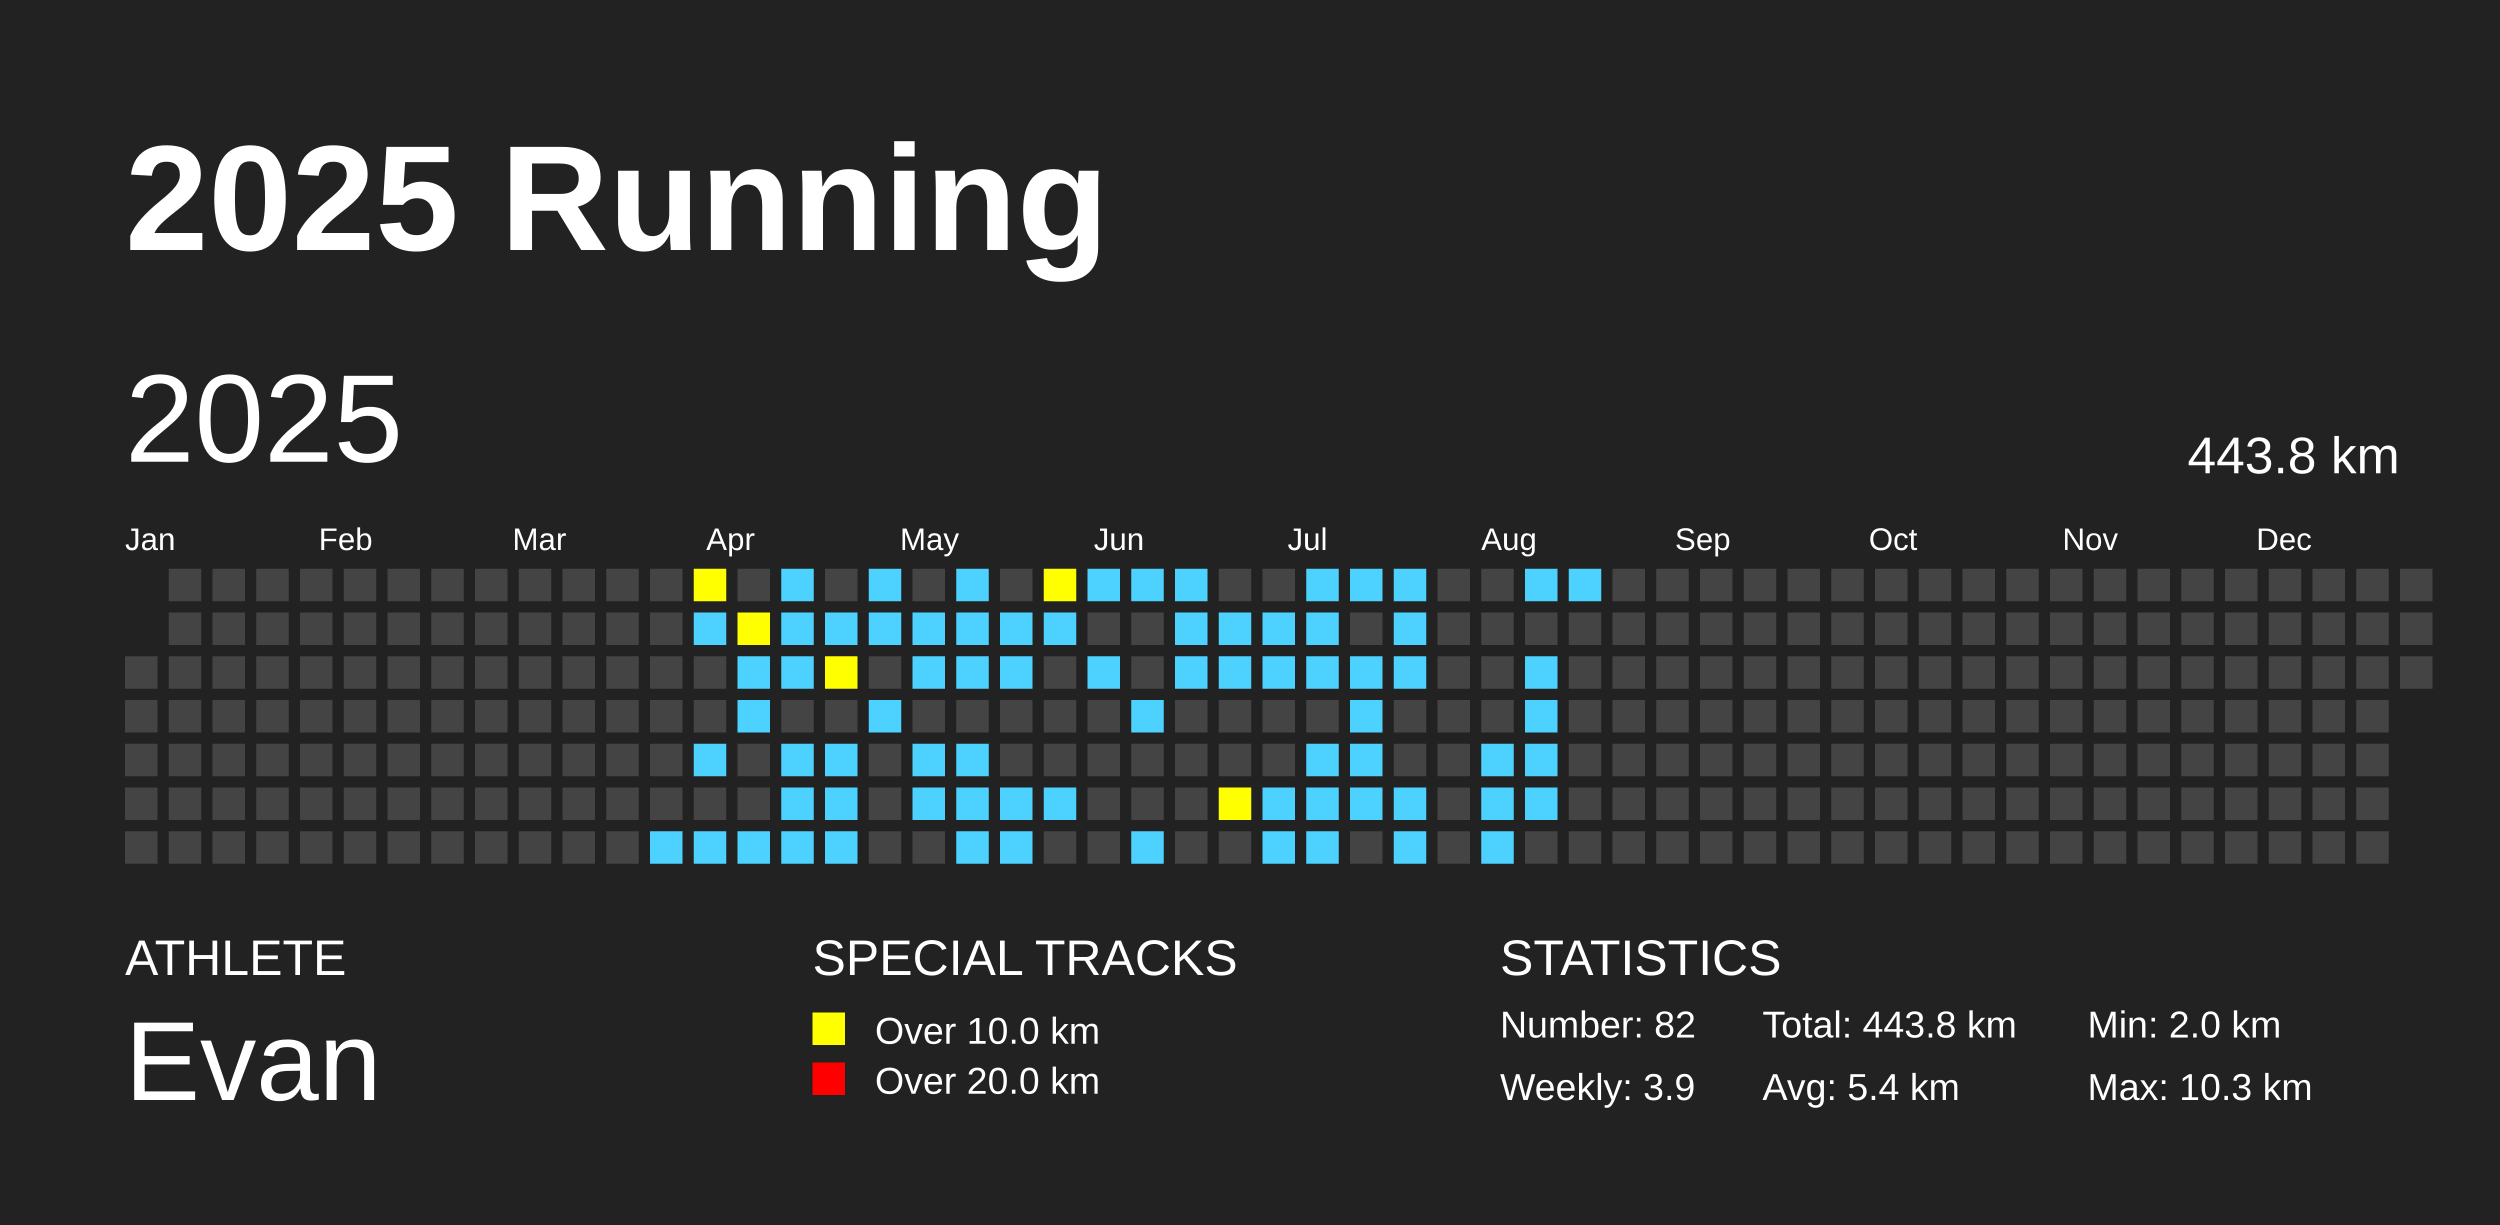
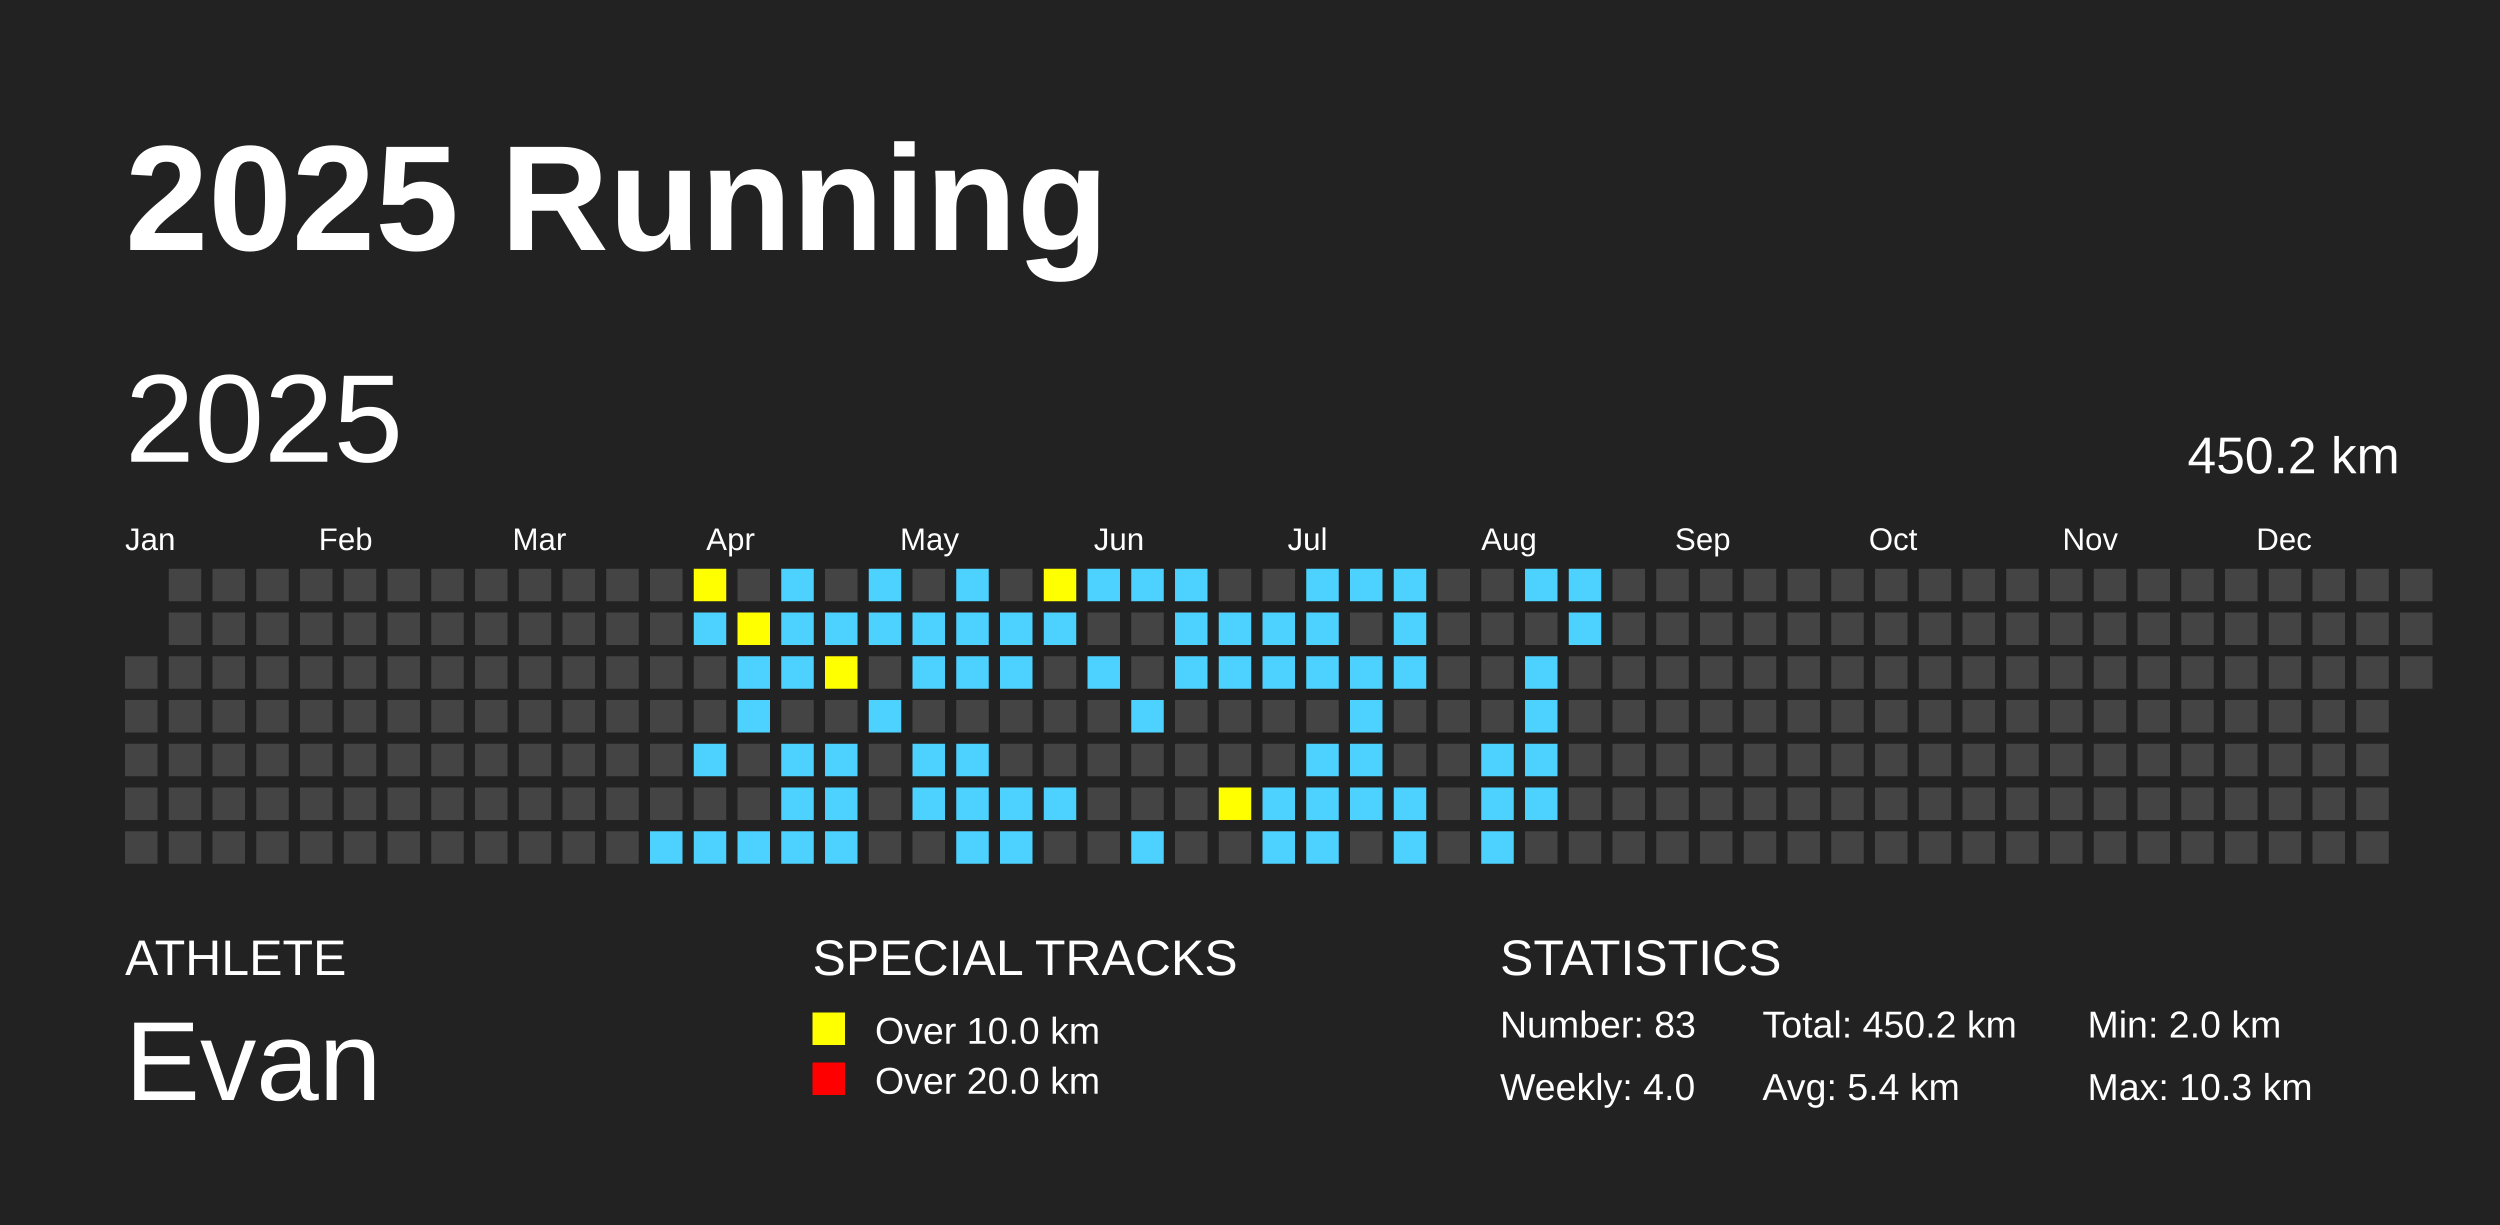
<svg xmlns="http://www.w3.org/2000/svg" baseProfile="full" height="98mm" version="1.1" viewBox="0,0,200,98" width="200mm">
  <defs />
  <rect fill="#222222" height="98" width="200" x="0" y="0" />
  <text fill="#FFFFFF" style="font-size:12px; font-family:Arial; font-weight:bold;" x="10" y="20">2025 Running</text>
  <text fill="#FFFFFF" style="font-size:4px; font-family:Arial" x="10" y="78">ATHLETE</text>
  <text fill="#FFFFFF" style="font-size:9px; font-family:Arial" x="10" y="88">Evan</text>
  <text fill="#FFFFFF" style="font-size:4px; font-family:Arial" x="65" y="78">SPECIAL TRACKS</text>
  <rect fill="yellow" height="2.6" width="2.6" x="65" y="81" />
  <text fill="#FFFFFF" style="font-size:3px; font-family:Arial" x="70" y="83.5">Over 10.0 km</text>
  <rect fill="red" height="2.6" width="2.6" x="65" y="85" />
  <text fill="#FFFFFF" style="font-size:3px; font-family:Arial" x="70" y="87.5">Over 20.0 km</text>
  <text fill="#FFFFFF" style="font-size:4px; font-family:Arial" x="120" y="78">STATISTICS</text>
-   <text fill="#FFFFFF" style="font-size:3px; font-family:Arial" x="120" y="83">Number: 82</text>
-   <text fill="#FFFFFF" style="font-size:3px; font-family:Arial" x="120" y="88">Weekly: 3.9</text>
-   <text fill="#FFFFFF" style="font-size:3px; font-family:Arial" x="141" y="83">Total: 443.8 km</text>
+   <text fill="#FFFFFF" style="font-size:3px; font-family:Arial" x="120" y="83">Number: 83</text>
+   <text fill="#FFFFFF" style="font-size:3px; font-family:Arial" x="120" y="88">Weekly: 4.0</text>
+   <text fill="#FFFFFF" style="font-size:3px; font-family:Arial" x="141" y="83">Total: 450.2 km</text>
  <text fill="#FFFFFF" style="font-size:3px; font-family:Arial" x="141" y="88">Avg: 5.4 km</text>
  <text fill="#FFFFFF" style="font-size:3px; font-family:Arial" x="167" y="83">Min: 2.0 km</text>
  <text fill="#FFFFFF" style="font-size:3px; font-family:Arial" x="167" y="88">Max: 10.3 km</text>
  <text dominant-baseline="hanging" fill="#FFFFFF" style="font-size:10.0px; font-family:Arial;" x="10" y="30">2025</text>
-   <text dominant-baseline="hanging" fill="#FFFFFF" style="font-size:4.125px; font-family:Arial;" x="175" y="35">443.8 km</text>
+   <text dominant-baseline="hanging" fill="#FFFFFF" style="font-size:4.125px; font-family:Arial;" x="175" y="35">450.2 km</text>
  <text fill="#FFFFFF" style="font-size:2.5px; font-family:Arial" x="10.0" y="44">Jan</text>
  <text fill="#FFFFFF" style="font-size:2.5px; font-family:Arial" x="25.5" y="44">Feb</text>
  <text fill="#FFFFFF" style="font-size:2.5px; font-family:Arial" x="41.0" y="44">Mar</text>
  <text fill="#FFFFFF" style="font-size:2.5px; font-family:Arial" x="56.5" y="44">Apr</text>
  <text fill="#FFFFFF" style="font-size:2.5px; font-family:Arial" x="72.0" y="44">May</text>
  <text fill="#FFFFFF" style="font-size:2.5px; font-family:Arial" x="87.5" y="44">Jun</text>
  <text fill="#FFFFFF" style="font-size:2.5px; font-family:Arial" x="103.0" y="44">Jul</text>
  <text fill="#FFFFFF" style="font-size:2.5px; font-family:Arial" x="118.5" y="44">Aug</text>
  <text fill="#FFFFFF" style="font-size:2.5px; font-family:Arial" x="134.0" y="44">Sep</text>
  <text fill="#FFFFFF" style="font-size:2.5px; font-family:Arial" x="149.5" y="44">Oct</text>
  <text fill="#FFFFFF" style="font-size:2.5px; font-family:Arial" x="165.0" y="44">Nov</text>
  <text fill="#FFFFFF" style="font-size:2.5px; font-family:Arial" x="180.5" y="44">Dec</text>
  <rect fill="#444444" height="2.6" width="2.6" x="10.0" y="52.5" />
  <rect fill="#444444" height="2.6" width="2.6" x="10.0" y="56.0" />
  <rect fill="#444444" height="2.6" width="2.6" x="10.0" y="59.5" />
  <rect fill="#444444" height="2.6" width="2.6" x="10.0" y="63.0" />
  <rect fill="#444444" height="2.6" width="2.6" x="10.0" y="66.5" />
  <rect fill="#444444" height="2.6" width="2.6" x="13.5" y="45.5" />
  <rect fill="#444444" height="2.6" width="2.6" x="13.5" y="49.0" />
  <rect fill="#444444" height="2.6" width="2.6" x="13.5" y="52.5" />
  <rect fill="#444444" height="2.6" width="2.6" x="13.5" y="56.0" />
  <rect fill="#444444" height="2.6" width="2.6" x="13.5" y="59.5" />
  <rect fill="#444444" height="2.6" width="2.6" x="13.5" y="63.0" />
  <rect fill="#444444" height="2.6" width="2.6" x="13.5" y="66.5" />
  <rect fill="#444444" height="2.6" width="2.6" x="17.0" y="45.5" />
  <rect fill="#444444" height="2.6" width="2.6" x="17.0" y="49.0" />
  <rect fill="#444444" height="2.6" width="2.6" x="17.0" y="52.5" />
  <rect fill="#444444" height="2.6" width="2.6" x="17.0" y="56.0" />
  <rect fill="#444444" height="2.6" width="2.6" x="17.0" y="59.5" />
  <rect fill="#444444" height="2.6" width="2.6" x="17.0" y="63.0" />
  <rect fill="#444444" height="2.6" width="2.6" x="17.0" y="66.5" />
  <rect fill="#444444" height="2.6" width="2.6" x="20.5" y="45.5" />
  <rect fill="#444444" height="2.6" width="2.6" x="20.5" y="49.0" />
  <rect fill="#444444" height="2.6" width="2.6" x="20.5" y="52.5" />
  <rect fill="#444444" height="2.6" width="2.6" x="20.5" y="56.0" />
  <rect fill="#444444" height="2.6" width="2.6" x="20.5" y="59.5" />
  <rect fill="#444444" height="2.6" width="2.6" x="20.5" y="63.0" />
  <rect fill="#444444" height="2.6" width="2.6" x="20.5" y="66.5" />
  <rect fill="#444444" height="2.6" width="2.6" x="24.0" y="45.5" />
  <rect fill="#444444" height="2.6" width="2.6" x="24.0" y="49.0" />
  <rect fill="#444444" height="2.6" width="2.6" x="24.0" y="52.5" />
  <rect fill="#444444" height="2.6" width="2.6" x="24.0" y="56.0" />
  <rect fill="#444444" height="2.6" width="2.6" x="24.0" y="59.5" />
  <rect fill="#444444" height="2.6" width="2.6" x="24.0" y="63.0" />
  <rect fill="#444444" height="2.6" width="2.6" x="24.0" y="66.5" />
  <rect fill="#444444" height="2.6" width="2.6" x="27.5" y="45.5" />
  <rect fill="#444444" height="2.6" width="2.6" x="27.5" y="49.0" />
  <rect fill="#444444" height="2.6" width="2.6" x="27.5" y="52.5" />
  <rect fill="#444444" height="2.6" width="2.6" x="27.5" y="56.0" />
  <rect fill="#444444" height="2.6" width="2.6" x="27.5" y="59.5" />
  <rect fill="#444444" height="2.6" width="2.6" x="27.5" y="63.0" />
  <rect fill="#444444" height="2.6" width="2.6" x="27.5" y="66.5" />
  <rect fill="#444444" height="2.6" width="2.6" x="31.0" y="45.5" />
  <rect fill="#444444" height="2.6" width="2.6" x="31.0" y="49.0" />
  <rect fill="#444444" height="2.6" width="2.6" x="31.0" y="52.5" />
  <rect fill="#444444" height="2.6" width="2.6" x="31.0" y="56.0" />
  <rect fill="#444444" height="2.6" width="2.6" x="31.0" y="59.5" />
  <rect fill="#444444" height="2.6" width="2.6" x="31.0" y="63.0" />
  <rect fill="#444444" height="2.6" width="2.6" x="31.0" y="66.5" />
  <rect fill="#444444" height="2.6" width="2.6" x="34.5" y="45.5" />
  <rect fill="#444444" height="2.6" width="2.6" x="34.5" y="49.0" />
  <rect fill="#444444" height="2.6" width="2.6" x="34.5" y="52.5" />
  <rect fill="#444444" height="2.6" width="2.6" x="34.5" y="56.0" />
  <rect fill="#444444" height="2.6" width="2.6" x="34.5" y="59.5" />
  <rect fill="#444444" height="2.6" width="2.6" x="34.5" y="63.0" />
  <rect fill="#444444" height="2.6" width="2.6" x="34.5" y="66.5" />
  <rect fill="#444444" height="2.6" width="2.6" x="38.0" y="45.5" />
  <rect fill="#444444" height="2.6" width="2.6" x="38.0" y="49.0" />
  <rect fill="#444444" height="2.6" width="2.6" x="38.0" y="52.5" />
  <rect fill="#444444" height="2.6" width="2.6" x="38.0" y="56.0" />
  <rect fill="#444444" height="2.6" width="2.6" x="38.0" y="59.5" />
  <rect fill="#444444" height="2.6" width="2.6" x="38.0" y="63.0" />
  <rect fill="#444444" height="2.6" width="2.6" x="38.0" y="66.5" />
  <rect fill="#444444" height="2.6" width="2.6" x="41.5" y="45.5" />
  <rect fill="#444444" height="2.6" width="2.6" x="41.5" y="49.0" />
  <rect fill="#444444" height="2.6" width="2.6" x="41.5" y="52.5" />
  <rect fill="#444444" height="2.6" width="2.6" x="41.5" y="56.0" />
  <rect fill="#444444" height="2.6" width="2.6" x="41.5" y="59.5" />
  <rect fill="#444444" height="2.6" width="2.6" x="41.5" y="63.0" />
  <rect fill="#444444" height="2.6" width="2.6" x="41.5" y="66.5" />
  <rect fill="#444444" height="2.6" width="2.6" x="45.0" y="45.5" />
  <rect fill="#444444" height="2.6" width="2.6" x="45.0" y="49.0" />
  <rect fill="#444444" height="2.6" width="2.6" x="45.0" y="52.5" />
  <rect fill="#444444" height="2.6" width="2.6" x="45.0" y="56.0" />
  <rect fill="#444444" height="2.6" width="2.6" x="45.0" y="59.5" />
  <rect fill="#444444" height="2.6" width="2.6" x="45.0" y="63.0" />
  <rect fill="#444444" height="2.6" width="2.6" x="45.0" y="66.5" />
  <rect fill="#444444" height="2.6" width="2.6" x="48.5" y="45.5" />
  <rect fill="#444444" height="2.6" width="2.6" x="48.5" y="49.0" />
  <rect fill="#444444" height="2.6" width="2.6" x="48.5" y="52.5" />
  <rect fill="#444444" height="2.6" width="2.6" x="48.5" y="56.0" />
  <rect fill="#444444" height="2.6" width="2.6" x="48.5" y="59.5" />
  <rect fill="#444444" height="2.6" width="2.6" x="48.5" y="63.0" />
  <rect fill="#444444" height="2.6" width="2.6" x="48.5" y="66.5" />
  <rect fill="#444444" height="2.6" width="2.6" x="52.0" y="45.5" />
  <rect fill="#444444" height="2.6" width="2.6" x="52.0" y="49.0" />
  <rect fill="#444444" height="2.6" width="2.6" x="52.0" y="52.5" />
  <rect fill="#444444" height="2.6" width="2.6" x="52.0" y="56.0" />
  <rect fill="#444444" height="2.6" width="2.6" x="52.0" y="59.5" />
  <rect fill="#444444" height="2.6" width="2.6" x="52.0" y="63.0" />
  <rect fill="#4DD2FF" height="2.6" width="2.6" x="52.0" y="66.5" />
  <rect fill="yellow" height="2.6" width="2.6" x="55.5" y="45.5" />
  <rect fill="#4DD2FF" height="2.6" width="2.6" x="55.5" y="49.0" />
  <rect fill="#444444" height="2.6" width="2.6" x="55.5" y="52.5" />
  <rect fill="#444444" height="2.6" width="2.6" x="55.5" y="56.0" />
  <rect fill="#4DD2FF" height="2.6" width="2.6" x="55.5" y="59.5" />
  <rect fill="#444444" height="2.6" width="2.6" x="55.5" y="63.0" />
  <rect fill="#4DD2FF" height="2.6" width="2.6" x="55.5" y="66.5" />
  <rect fill="#444444" height="2.6" width="2.6" x="59.0" y="45.5" />
  <rect fill="yellow" height="2.6" width="2.6" x="59.0" y="49.0" />
  <rect fill="#4DD2FF" height="2.6" width="2.6" x="59.0" y="52.5" />
  <rect fill="#4DD2FF" height="2.6" width="2.6" x="59.0" y="56.0" />
  <rect fill="#444444" height="2.6" width="2.6" x="59.0" y="59.5" />
  <rect fill="#444444" height="2.6" width="2.6" x="59.0" y="63.0" />
  <rect fill="#4DD2FF" height="2.6" width="2.6" x="59.0" y="66.5" />
  <rect fill="#4DD2FF" height="2.6" width="2.6" x="62.5" y="45.5" />
  <rect fill="#4DD2FF" height="2.6" width="2.6" x="62.5" y="49.0" />
  <rect fill="#4DD2FF" height="2.6" width="2.6" x="62.5" y="52.5" />
  <rect fill="#444444" height="2.6" width="2.6" x="62.5" y="56.0" />
  <rect fill="#4DD2FF" height="2.6" width="2.6" x="62.5" y="59.5" />
  <rect fill="#4DD2FF" height="2.6" width="2.6" x="62.5" y="63.0" />
  <rect fill="#4DD2FF" height="2.6" width="2.6" x="62.5" y="66.5" />
  <rect fill="#444444" height="2.6" width="2.6" x="66.0" y="45.5" />
  <rect fill="#4DD2FF" height="2.6" width="2.6" x="66.0" y="49.0" />
  <rect fill="yellow" height="2.6" width="2.6" x="66.0" y="52.5" />
  <rect fill="#444444" height="2.6" width="2.6" x="66.0" y="56.0" />
  <rect fill="#4DD2FF" height="2.6" width="2.6" x="66.0" y="59.5" />
  <rect fill="#4DD2FF" height="2.6" width="2.6" x="66.0" y="63.0" />
  <rect fill="#4DD2FF" height="2.6" width="2.6" x="66.0" y="66.5" />
  <rect fill="#4DD2FF" height="2.6" width="2.6" x="69.5" y="45.5" />
  <rect fill="#4DD2FF" height="2.6" width="2.6" x="69.5" y="49.0" />
  <rect fill="#444444" height="2.6" width="2.6" x="69.5" y="52.5" />
  <rect fill="#4DD2FF" height="2.6" width="2.6" x="69.5" y="56.0" />
  <rect fill="#444444" height="2.6" width="2.6" x="69.5" y="59.5" />
  <rect fill="#444444" height="2.6" width="2.6" x="69.5" y="63.0" />
  <rect fill="#444444" height="2.6" width="2.6" x="69.5" y="66.5" />
  <rect fill="#444444" height="2.6" width="2.6" x="73.0" y="45.5" />
  <rect fill="#4DD2FF" height="2.6" width="2.6" x="73.0" y="49.0" />
  <rect fill="#4DD2FF" height="2.6" width="2.6" x="73.0" y="52.5" />
  <rect fill="#444444" height="2.6" width="2.6" x="73.0" y="56.0" />
  <rect fill="#4DD2FF" height="2.6" width="2.6" x="73.0" y="59.5" />
  <rect fill="#4DD2FF" height="2.6" width="2.6" x="73.0" y="63.0" />
  <rect fill="#444444" height="2.6" width="2.6" x="73.0" y="66.5" />
  <rect fill="#4DD2FF" height="2.6" width="2.6" x="76.5" y="45.5" />
  <rect fill="#4DD2FF" height="2.6" width="2.6" x="76.5" y="49.0" />
  <rect fill="#4DD2FF" height="2.6" width="2.6" x="76.5" y="52.5" />
  <rect fill="#444444" height="2.6" width="2.6" x="76.5" y="56.0" />
  <rect fill="#4DD2FF" height="2.6" width="2.6" x="76.5" y="59.5" />
  <rect fill="#4DD2FF" height="2.6" width="2.6" x="76.5" y="63.0" />
  <rect fill="#4DD2FF" height="2.6" width="2.6" x="76.5" y="66.5" />
  <rect fill="#444444" height="2.6" width="2.6" x="80.0" y="45.5" />
  <rect fill="#4DD2FF" height="2.6" width="2.6" x="80.0" y="49.0" />
  <rect fill="#4DD2FF" height="2.6" width="2.6" x="80.0" y="52.5" />
  <rect fill="#444444" height="2.6" width="2.6" x="80.0" y="56.0" />
  <rect fill="#444444" height="2.6" width="2.6" x="80.0" y="59.5" />
  <rect fill="#4DD2FF" height="2.6" width="2.6" x="80.0" y="63.0" />
  <rect fill="#4DD2FF" height="2.6" width="2.6" x="80.0" y="66.5" />
  <rect fill="yellow" height="2.6" width="2.6" x="83.5" y="45.5" />
  <rect fill="#4DD2FF" height="2.6" width="2.6" x="83.5" y="49.0" />
  <rect fill="#444444" height="2.6" width="2.6" x="83.5" y="52.5" />
  <rect fill="#444444" height="2.6" width="2.6" x="83.5" y="56.0" />
  <rect fill="#444444" height="2.6" width="2.6" x="83.5" y="59.5" />
  <rect fill="#4DD2FF" height="2.6" width="2.6" x="83.5" y="63.0" />
  <rect fill="#444444" height="2.6" width="2.6" x="83.5" y="66.5" />
  <rect fill="#4DD2FF" height="2.6" width="2.6" x="87.0" y="45.5" />
  <rect fill="#444444" height="2.6" width="2.6" x="87.0" y="49.0" />
  <rect fill="#4DD2FF" height="2.6" width="2.6" x="87.0" y="52.5" />
  <rect fill="#444444" height="2.6" width="2.6" x="87.0" y="56.0" />
  <rect fill="#444444" height="2.6" width="2.6" x="87.0" y="59.5" />
  <rect fill="#444444" height="2.6" width="2.6" x="87.0" y="63.0" />
  <rect fill="#444444" height="2.6" width="2.6" x="87.0" y="66.5" />
  <rect fill="#4DD2FF" height="2.6" width="2.6" x="90.5" y="45.5" />
  <rect fill="#444444" height="2.6" width="2.6" x="90.5" y="49.0" />
  <rect fill="#444444" height="2.6" width="2.6" x="90.5" y="52.5" />
  <rect fill="#4DD2FF" height="2.6" width="2.6" x="90.5" y="56.0" />
  <rect fill="#444444" height="2.6" width="2.6" x="90.5" y="59.5" />
  <rect fill="#444444" height="2.6" width="2.6" x="90.5" y="63.0" />
  <rect fill="#4DD2FF" height="2.6" width="2.6" x="90.5" y="66.5" />
  <rect fill="#4DD2FF" height="2.6" width="2.6" x="94.0" y="45.5" />
  <rect fill="#4DD2FF" height="2.6" width="2.6" x="94.0" y="49.0" />
  <rect fill="#4DD2FF" height="2.6" width="2.6" x="94.0" y="52.5" />
  <rect fill="#444444" height="2.6" width="2.6" x="94.0" y="56.0" />
  <rect fill="#444444" height="2.6" width="2.6" x="94.0" y="59.5" />
  <rect fill="#444444" height="2.6" width="2.6" x="94.0" y="63.0" />
  <rect fill="#444444" height="2.6" width="2.6" x="94.0" y="66.5" />
  <rect fill="#444444" height="2.6" width="2.6" x="97.5" y="45.5" />
  <rect fill="#4DD2FF" height="2.6" width="2.6" x="97.5" y="49.0" />
  <rect fill="#4DD2FF" height="2.6" width="2.6" x="97.5" y="52.5" />
  <rect fill="#444444" height="2.6" width="2.6" x="97.5" y="56.0" />
  <rect fill="#444444" height="2.6" width="2.6" x="97.5" y="59.5" />
  <rect fill="yellow" height="2.6" width="2.6" x="97.5" y="63.0" />
  <rect fill="#444444" height="2.6" width="2.6" x="97.5" y="66.5" />
  <rect fill="#444444" height="2.6" width="2.6" x="101.0" y="45.5" />
  <rect fill="#4DD2FF" height="2.6" width="2.6" x="101.0" y="49.0" />
  <rect fill="#4DD2FF" height="2.6" width="2.6" x="101.0" y="52.5" />
  <rect fill="#444444" height="2.6" width="2.6" x="101.0" y="56.0" />
  <rect fill="#444444" height="2.6" width="2.6" x="101.0" y="59.5" />
  <rect fill="#4DD2FF" height="2.6" width="2.6" x="101.0" y="63.0" />
  <rect fill="#4DD2FF" height="2.6" width="2.6" x="101.0" y="66.5" />
  <rect fill="#4DD2FF" height="2.6" width="2.6" x="104.5" y="45.5" />
  <rect fill="#4DD2FF" height="2.6" width="2.6" x="104.5" y="49.0" />
  <rect fill="#4DD2FF" height="2.6" width="2.6" x="104.5" y="52.5" />
  <rect fill="#444444" height="2.6" width="2.6" x="104.5" y="56.0" />
  <rect fill="#4DD2FF" height="2.6" width="2.6" x="104.5" y="59.5" />
  <rect fill="#4DD2FF" height="2.6" width="2.6" x="104.5" y="63.0" />
  <rect fill="#4DD2FF" height="2.6" width="2.6" x="104.5" y="66.5" />
  <rect fill="#4DD2FF" height="2.6" width="2.6" x="108.0" y="45.5" />
  <rect fill="#444444" height="2.6" width="2.6" x="108.0" y="49.0" />
  <rect fill="#4DD2FF" height="2.6" width="2.6" x="108.0" y="52.5" />
  <rect fill="#4DD2FF" height="2.6" width="2.6" x="108.0" y="56.0" />
  <rect fill="#4DD2FF" height="2.6" width="2.6" x="108.0" y="59.5" />
  <rect fill="#4DD2FF" height="2.6" width="2.6" x="108.0" y="63.0" />
  <rect fill="#444444" height="2.6" width="2.6" x="108.0" y="66.5" />
  <rect fill="#4DD2FF" height="2.6" width="2.6" x="111.5" y="45.5" />
  <rect fill="#4DD2FF" height="2.6" width="2.6" x="111.5" y="49.0" />
  <rect fill="#4DD2FF" height="2.6" width="2.6" x="111.5" y="52.5" />
  <rect fill="#444444" height="2.6" width="2.6" x="111.5" y="56.0" />
  <rect fill="#444444" height="2.6" width="2.6" x="111.5" y="59.5" />
  <rect fill="#4DD2FF" height="2.6" width="2.6" x="111.5" y="63.0" />
  <rect fill="#4DD2FF" height="2.6" width="2.6" x="111.5" y="66.5" />
  <rect fill="#444444" height="2.6" width="2.6" x="115.0" y="45.5" />
  <rect fill="#444444" height="2.6" width="2.6" x="115.0" y="49.0" />
  <rect fill="#444444" height="2.6" width="2.6" x="115.0" y="52.5" />
  <rect fill="#444444" height="2.6" width="2.6" x="115.0" y="56.0" />
  <rect fill="#444444" height="2.6" width="2.6" x="115.0" y="59.5" />
  <rect fill="#444444" height="2.6" width="2.6" x="115.0" y="63.0" />
  <rect fill="#444444" height="2.6" width="2.6" x="115.0" y="66.5" />
  <rect fill="#444444" height="2.6" width="2.6" x="118.5" y="45.5" />
  <rect fill="#444444" height="2.6" width="2.6" x="118.5" y="49.0" />
  <rect fill="#444444" height="2.6" width="2.6" x="118.5" y="52.5" />
  <rect fill="#444444" height="2.6" width="2.6" x="118.5" y="56.0" />
  <rect fill="#4DD2FF" height="2.6" width="2.6" x="118.5" y="59.5" />
  <rect fill="#4DD2FF" height="2.6" width="2.6" x="118.5" y="63.0" />
  <rect fill="#4DD2FF" height="2.6" width="2.6" x="118.5" y="66.5" />
  <rect fill="#4DD2FF" height="2.6" width="2.6" x="122.0" y="45.5" />
  <rect fill="#444444" height="2.6" width="2.6" x="122.0" y="49.0" />
  <rect fill="#4DD2FF" height="2.6" width="2.6" x="122.0" y="52.5" />
  <rect fill="#4DD2FF" height="2.6" width="2.6" x="122.0" y="56.0" />
  <rect fill="#4DD2FF" height="2.6" width="2.6" x="122.0" y="59.5" />
  <rect fill="#4DD2FF" height="2.6" width="2.6" x="122.0" y="63.0" />
  <rect fill="#444444" height="2.6" width="2.6" x="122.0" y="66.5" />
  <rect fill="#4DD2FF" height="2.6" width="2.6" x="125.5" y="45.5" />
-   <rect fill="#444444" height="2.6" width="2.6" x="125.5" y="49.0" />
+   <rect fill="#4DD2FF" height="2.6" width="2.6" x="125.5" y="49.0" />
  <rect fill="#444444" height="2.6" width="2.6" x="125.5" y="52.5" />
  <rect fill="#444444" height="2.6" width="2.6" x="125.5" y="56.0" />
  <rect fill="#444444" height="2.6" width="2.6" x="125.5" y="59.5" />
  <rect fill="#444444" height="2.6" width="2.6" x="125.5" y="63.0" />
  <rect fill="#444444" height="2.6" width="2.6" x="125.5" y="66.5" />
  <rect fill="#444444" height="2.6" width="2.6" x="129.0" y="45.5" />
  <rect fill="#444444" height="2.6" width="2.6" x="129.0" y="49.0" />
  <rect fill="#444444" height="2.6" width="2.6" x="129.0" y="52.5" />
  <rect fill="#444444" height="2.6" width="2.6" x="129.0" y="56.0" />
  <rect fill="#444444" height="2.6" width="2.6" x="129.0" y="59.5" />
  <rect fill="#444444" height="2.6" width="2.6" x="129.0" y="63.0" />
  <rect fill="#444444" height="2.6" width="2.6" x="129.0" y="66.5" />
  <rect fill="#444444" height="2.6" width="2.6" x="132.5" y="45.5" />
  <rect fill="#444444" height="2.6" width="2.6" x="132.5" y="49.0" />
  <rect fill="#444444" height="2.6" width="2.6" x="132.5" y="52.5" />
  <rect fill="#444444" height="2.6" width="2.6" x="132.5" y="56.0" />
  <rect fill="#444444" height="2.6" width="2.6" x="132.5" y="59.5" />
  <rect fill="#444444" height="2.6" width="2.6" x="132.5" y="63.0" />
  <rect fill="#444444" height="2.6" width="2.6" x="132.5" y="66.5" />
  <rect fill="#444444" height="2.6" width="2.6" x="136.0" y="45.5" />
  <rect fill="#444444" height="2.6" width="2.6" x="136.0" y="49.0" />
  <rect fill="#444444" height="2.6" width="2.6" x="136.0" y="52.5" />
  <rect fill="#444444" height="2.6" width="2.6" x="136.0" y="56.0" />
  <rect fill="#444444" height="2.6" width="2.6" x="136.0" y="59.5" />
  <rect fill="#444444" height="2.6" width="2.6" x="136.0" y="63.0" />
  <rect fill="#444444" height="2.6" width="2.6" x="136.0" y="66.5" />
  <rect fill="#444444" height="2.6" width="2.6" x="139.5" y="45.5" />
  <rect fill="#444444" height="2.6" width="2.6" x="139.5" y="49.0" />
  <rect fill="#444444" height="2.6" width="2.6" x="139.5" y="52.5" />
  <rect fill="#444444" height="2.6" width="2.6" x="139.5" y="56.0" />
  <rect fill="#444444" height="2.6" width="2.6" x="139.5" y="59.5" />
  <rect fill="#444444" height="2.6" width="2.6" x="139.5" y="63.0" />
  <rect fill="#444444" height="2.6" width="2.6" x="139.5" y="66.5" />
  <rect fill="#444444" height="2.6" width="2.6" x="143.0" y="45.5" />
  <rect fill="#444444" height="2.6" width="2.6" x="143.0" y="49.0" />
  <rect fill="#444444" height="2.6" width="2.6" x="143.0" y="52.5" />
  <rect fill="#444444" height="2.6" width="2.6" x="143.0" y="56.0" />
  <rect fill="#444444" height="2.6" width="2.6" x="143.0" y="59.5" />
  <rect fill="#444444" height="2.6" width="2.6" x="143.0" y="63.0" />
  <rect fill="#444444" height="2.6" width="2.6" x="143.0" y="66.5" />
  <rect fill="#444444" height="2.6" width="2.6" x="146.5" y="45.5" />
  <rect fill="#444444" height="2.6" width="2.6" x="146.5" y="49.0" />
  <rect fill="#444444" height="2.6" width="2.6" x="146.5" y="52.5" />
  <rect fill="#444444" height="2.6" width="2.6" x="146.5" y="56.0" />
  <rect fill="#444444" height="2.6" width="2.6" x="146.5" y="59.5" />
  <rect fill="#444444" height="2.6" width="2.6" x="146.5" y="63.0" />
  <rect fill="#444444" height="2.6" width="2.6" x="146.5" y="66.5" />
  <rect fill="#444444" height="2.6" width="2.6" x="150.0" y="45.5" />
  <rect fill="#444444" height="2.6" width="2.6" x="150.0" y="49.0" />
  <rect fill="#444444" height="2.6" width="2.6" x="150.0" y="52.5" />
  <rect fill="#444444" height="2.6" width="2.6" x="150.0" y="56.0" />
  <rect fill="#444444" height="2.6" width="2.6" x="150.0" y="59.5" />
  <rect fill="#444444" height="2.6" width="2.6" x="150.0" y="63.0" />
  <rect fill="#444444" height="2.6" width="2.6" x="150.0" y="66.5" />
  <rect fill="#444444" height="2.6" width="2.6" x="153.5" y="45.5" />
  <rect fill="#444444" height="2.6" width="2.6" x="153.5" y="49.0" />
  <rect fill="#444444" height="2.6" width="2.6" x="153.5" y="52.5" />
  <rect fill="#444444" height="2.6" width="2.6" x="153.5" y="56.0" />
  <rect fill="#444444" height="2.6" width="2.6" x="153.5" y="59.5" />
  <rect fill="#444444" height="2.6" width="2.6" x="153.5" y="63.0" />
  <rect fill="#444444" height="2.6" width="2.6" x="153.5" y="66.5" />
  <rect fill="#444444" height="2.6" width="2.6" x="157.0" y="45.5" />
  <rect fill="#444444" height="2.6" width="2.6" x="157.0" y="49.0" />
  <rect fill="#444444" height="2.6" width="2.6" x="157.0" y="52.5" />
  <rect fill="#444444" height="2.6" width="2.6" x="157.0" y="56.0" />
  <rect fill="#444444" height="2.6" width="2.6" x="157.0" y="59.5" />
  <rect fill="#444444" height="2.6" width="2.6" x="157.0" y="63.0" />
  <rect fill="#444444" height="2.6" width="2.6" x="157.0" y="66.5" />
  <rect fill="#444444" height="2.6" width="2.6" x="160.5" y="45.5" />
  <rect fill="#444444" height="2.6" width="2.6" x="160.5" y="49.0" />
  <rect fill="#444444" height="2.6" width="2.6" x="160.5" y="52.5" />
  <rect fill="#444444" height="2.6" width="2.6" x="160.5" y="56.0" />
  <rect fill="#444444" height="2.6" width="2.6" x="160.5" y="59.5" />
  <rect fill="#444444" height="2.6" width="2.6" x="160.5" y="63.0" />
  <rect fill="#444444" height="2.6" width="2.6" x="160.5" y="66.5" />
  <rect fill="#444444" height="2.6" width="2.6" x="164.0" y="45.5" />
  <rect fill="#444444" height="2.6" width="2.6" x="164.0" y="49.0" />
  <rect fill="#444444" height="2.6" width="2.6" x="164.0" y="52.5" />
  <rect fill="#444444" height="2.6" width="2.6" x="164.0" y="56.0" />
  <rect fill="#444444" height="2.6" width="2.6" x="164.0" y="59.5" />
  <rect fill="#444444" height="2.6" width="2.6" x="164.0" y="63.0" />
  <rect fill="#444444" height="2.6" width="2.6" x="164.0" y="66.5" />
  <rect fill="#444444" height="2.6" width="2.6" x="167.5" y="45.5" />
  <rect fill="#444444" height="2.6" width="2.6" x="167.5" y="49.0" />
  <rect fill="#444444" height="2.6" width="2.6" x="167.5" y="52.5" />
  <rect fill="#444444" height="2.6" width="2.6" x="167.5" y="56.0" />
  <rect fill="#444444" height="2.6" width="2.6" x="167.5" y="59.5" />
  <rect fill="#444444" height="2.6" width="2.6" x="167.5" y="63.0" />
  <rect fill="#444444" height="2.6" width="2.6" x="167.5" y="66.5" />
  <rect fill="#444444" height="2.6" width="2.6" x="171.0" y="45.5" />
  <rect fill="#444444" height="2.6" width="2.6" x="171.0" y="49.0" />
  <rect fill="#444444" height="2.6" width="2.6" x="171.0" y="52.5" />
  <rect fill="#444444" height="2.6" width="2.6" x="171.0" y="56.0" />
  <rect fill="#444444" height="2.6" width="2.6" x="171.0" y="59.5" />
  <rect fill="#444444" height="2.6" width="2.6" x="171.0" y="63.0" />
  <rect fill="#444444" height="2.6" width="2.6" x="171.0" y="66.5" />
  <rect fill="#444444" height="2.6" width="2.6" x="174.5" y="45.5" />
  <rect fill="#444444" height="2.6" width="2.6" x="174.5" y="49.0" />
  <rect fill="#444444" height="2.6" width="2.6" x="174.5" y="52.5" />
  <rect fill="#444444" height="2.6" width="2.6" x="174.5" y="56.0" />
  <rect fill="#444444" height="2.6" width="2.6" x="174.5" y="59.5" />
  <rect fill="#444444" height="2.6" width="2.6" x="174.5" y="63.0" />
  <rect fill="#444444" height="2.6" width="2.6" x="174.5" y="66.5" />
  <rect fill="#444444" height="2.6" width="2.6" x="178.0" y="45.5" />
  <rect fill="#444444" height="2.6" width="2.6" x="178.0" y="49.0" />
  <rect fill="#444444" height="2.6" width="2.6" x="178.0" y="52.5" />
  <rect fill="#444444" height="2.6" width="2.6" x="178.0" y="56.0" />
  <rect fill="#444444" height="2.6" width="2.6" x="178.0" y="59.5" />
  <rect fill="#444444" height="2.6" width="2.6" x="178.0" y="63.0" />
  <rect fill="#444444" height="2.6" width="2.6" x="178.0" y="66.5" />
  <rect fill="#444444" height="2.6" width="2.6" x="181.5" y="45.5" />
  <rect fill="#444444" height="2.6" width="2.6" x="181.5" y="49.0" />
  <rect fill="#444444" height="2.6" width="2.6" x="181.5" y="52.5" />
  <rect fill="#444444" height="2.6" width="2.6" x="181.5" y="56.0" />
  <rect fill="#444444" height="2.6" width="2.6" x="181.5" y="59.5" />
  <rect fill="#444444" height="2.6" width="2.6" x="181.5" y="63.0" />
  <rect fill="#444444" height="2.6" width="2.6" x="181.5" y="66.5" />
  <rect fill="#444444" height="2.6" width="2.6" x="185.0" y="45.5" />
  <rect fill="#444444" height="2.6" width="2.6" x="185.0" y="49.0" />
  <rect fill="#444444" height="2.6" width="2.6" x="185.0" y="52.5" />
  <rect fill="#444444" height="2.6" width="2.6" x="185.0" y="56.0" />
  <rect fill="#444444" height="2.6" width="2.6" x="185.0" y="59.5" />
  <rect fill="#444444" height="2.6" width="2.6" x="185.0" y="63.0" />
  <rect fill="#444444" height="2.6" width="2.6" x="185.0" y="66.5" />
  <rect fill="#444444" height="2.6" width="2.6" x="188.5" y="45.5" />
  <rect fill="#444444" height="2.6" width="2.6" x="188.5" y="49.0" />
  <rect fill="#444444" height="2.6" width="2.6" x="188.5" y="52.5" />
  <rect fill="#444444" height="2.6" width="2.6" x="188.5" y="56.0" />
  <rect fill="#444444" height="2.6" width="2.6" x="188.5" y="59.5" />
  <rect fill="#444444" height="2.6" width="2.6" x="188.5" y="63.0" />
  <rect fill="#444444" height="2.6" width="2.6" x="188.5" y="66.5" />
  <rect fill="#444444" height="2.6" width="2.6" x="192.0" y="45.5" />
  <rect fill="#444444" height="2.6" width="2.6" x="192.0" y="49.0" />
  <rect fill="#444444" height="2.6" width="2.6" x="192.0" y="52.5" />
</svg>
